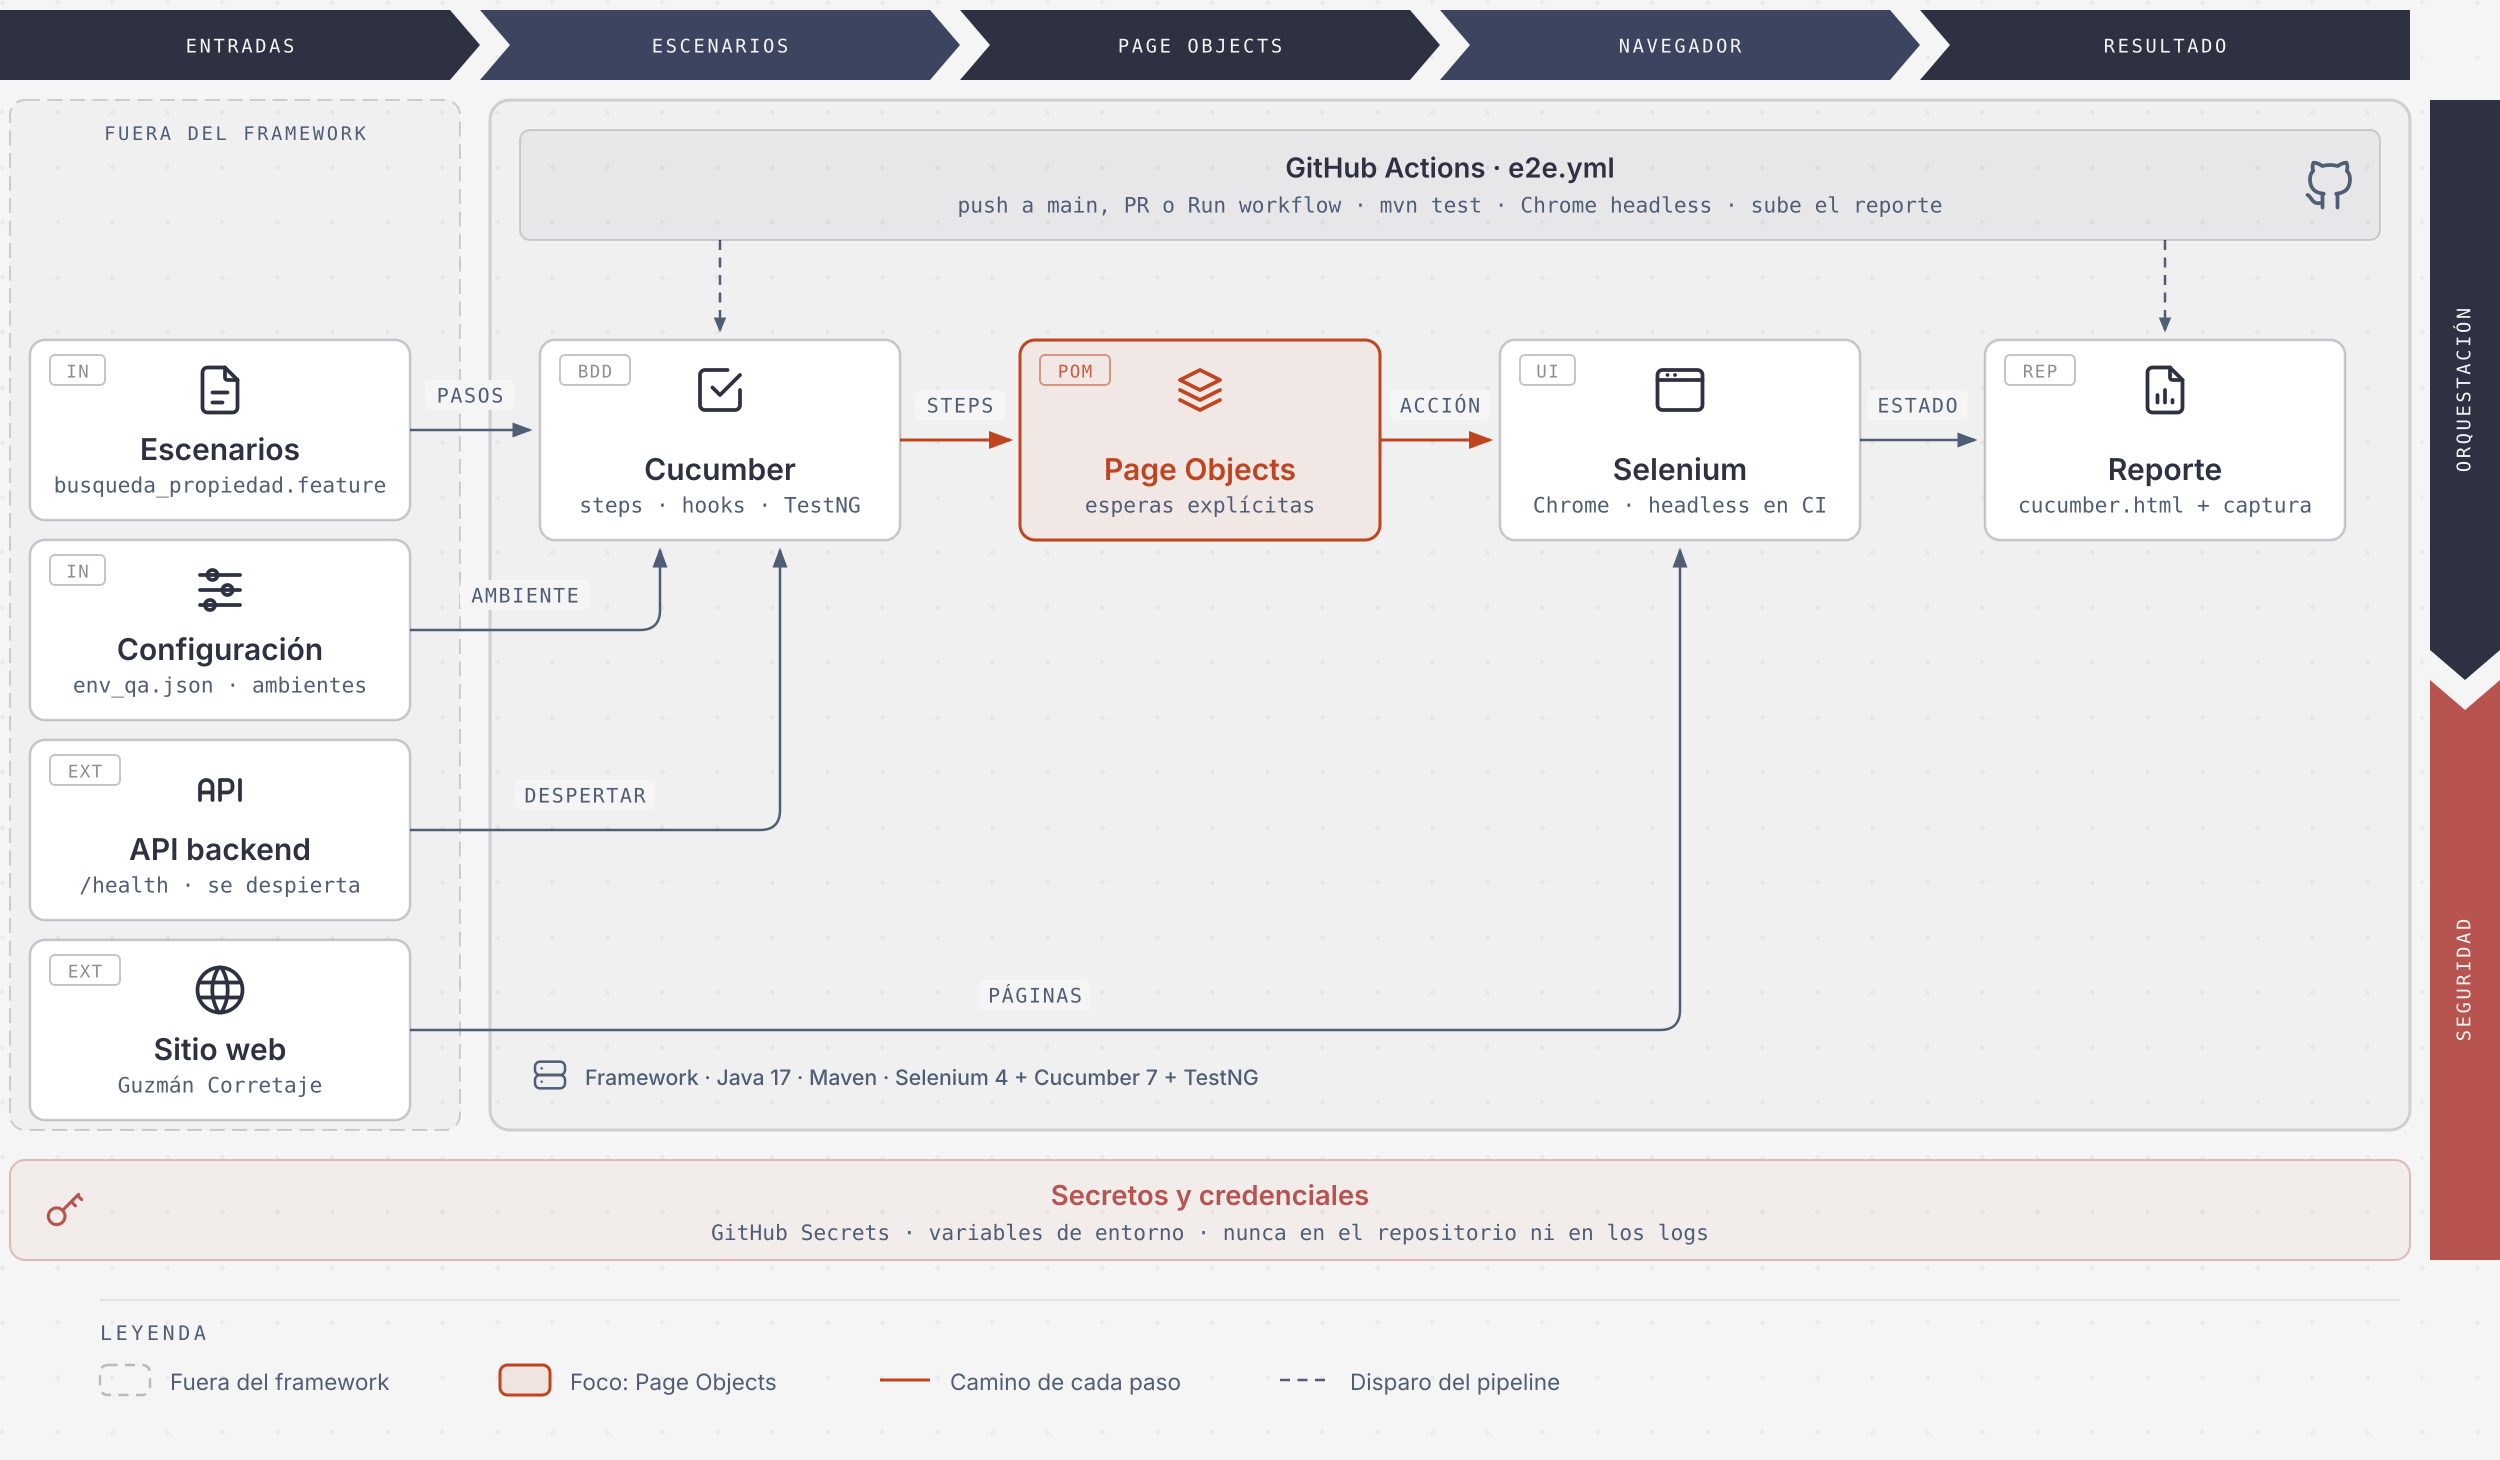
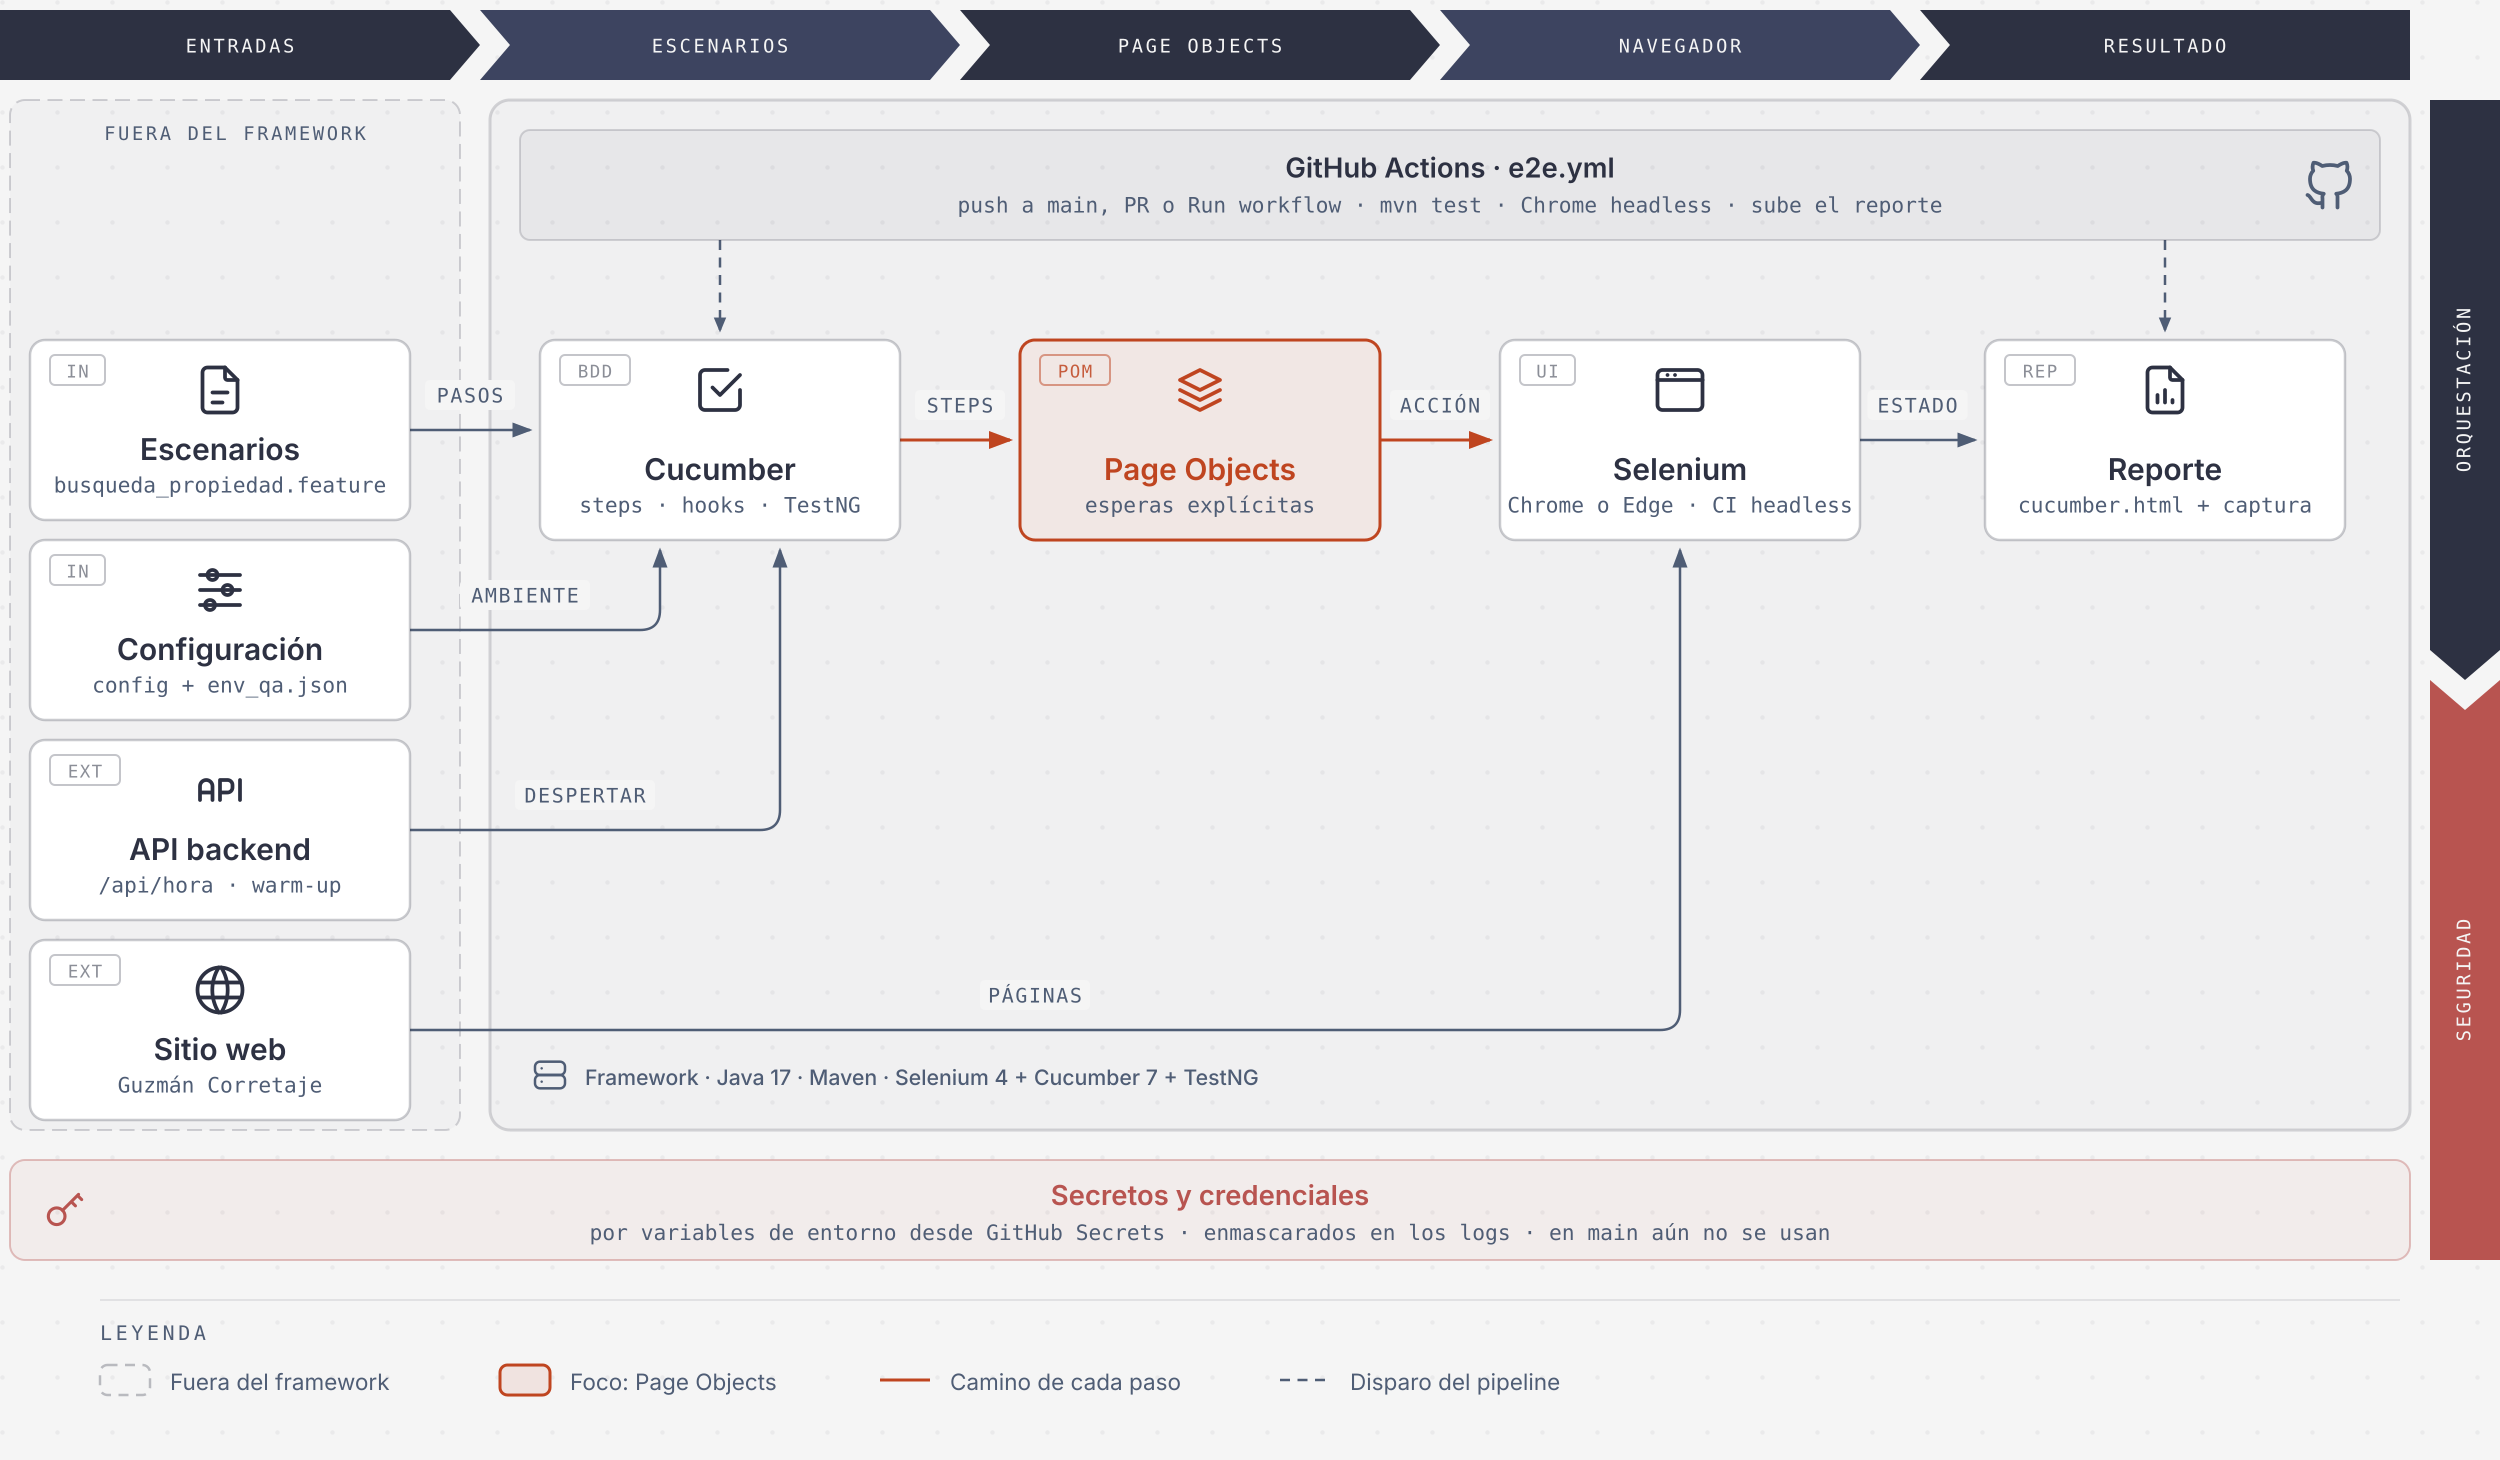
<svg xmlns="http://www.w3.org/2000/svg" viewBox="0 0 1000 584" role="img" aria-labelledby="vista-general-main-title vista-general-main-desc">
  <defs>
    <marker id="vista-general-main-arrow" markerWidth="8" markerHeight="6" refX="7" refY="3" orient="auto">
      <polygon points="0 0, 8 3, 0 6" fill="#4f5d75" />
    </marker>
    <marker id="vista-general-main-arrow-accent" markerWidth="8" markerHeight="6" refX="7" refY="3" orient="auto">
      <polygon points="0 0, 8 3, 0 6" fill="#bf4520" />
    </marker>
    <marker id="vista-general-main-arrow-sm" markerWidth="6" markerHeight="5" refX="5" refY="2.5" orient="auto">
      <polygon points="0 0, 6 2.5, 0 5" fill="#4f5d75" />
    </marker>
    <marker id="vista-general-main-arrow-dim" markerWidth="8" markerHeight="6" refX="7" refY="3" orient="auto">
      <polygon points="0 0, 8 3, 0 6" fill="rgba(45,49,66,0.45)" />
    </marker>
    <pattern id="vista-general-main-dots" width="22" height="22" patternUnits="userSpaceOnUse">
      <circle cx="1" cy="1" r="0.9" fill="rgba(45,49,66,0.1)" />
    </pattern>
  </defs>
  <rect width="1000" height="584" fill="#f5f5f5" />
  <rect width="1000" height="584" fill="url(#vista-general-main-dots)" opacity="0.55" />
  <polygon points="0,4 180,4 192,18 180,32 0,32" fill="rgb(45,49,66)" />
  <text x="96" y="21" fill="rgb(245,245,245)" font-size="7.5" font-family="'Geist Mono', ui-monospace, 'Cascadia Mono', Consolas, monospace" letter-spacing="0.14em" text-anchor="middle">ENTRADAS</text>
  <polygon points="192,4 372,4 384,18 372,32 192,32 204,18" fill="rgb(61,68,96)" />
  <text x="288" y="21" fill="rgb(245,245,245)" font-size="7.5" font-family="'Geist Mono', ui-monospace, 'Cascadia Mono', Consolas, monospace" letter-spacing="0.14em" text-anchor="middle">ESCENARIOS</text>
  <polygon points="384,4 564,4 576,18 564,32 384,32 396,18" fill="rgb(45,49,66)" />
  <text x="480" y="21" fill="rgb(245,245,245)" font-size="7.5" font-family="'Geist Mono', ui-monospace, 'Cascadia Mono', Consolas, monospace" letter-spacing="0.14em" text-anchor="middle">PAGE OBJECTS</text>
  <polygon points="576,4 756,4 768,18 756,32 576,32 588,18" fill="rgb(61,68,96)" />
  <text x="672" y="21" fill="rgb(245,245,245)" font-size="7.5" font-family="'Geist Mono', ui-monospace, 'Cascadia Mono', Consolas, monospace" letter-spacing="0.14em" text-anchor="middle">NAVEGADOR</text>
  <polygon points="768,4 964,4 964,32 768,32 780,18" fill="rgb(45,49,66)" />
  <text x="866" y="21" fill="rgb(245,245,245)" font-size="7.5" font-family="'Geist Mono', ui-monospace, 'Cascadia Mono', Consolas, monospace" letter-spacing="0.14em" text-anchor="middle">RESULTADO</text>
  <polygon points="972,40 1000,40 1000,260 986,272 972,260" fill="rgb(45,49,66)" />
  <polygon points="972,272 986,284 1000,272 1000,504 972,504" fill="#b85450" />
  <text x="986" y="156" fill="rgb(245,245,245)" font-size="7.5" font-family="'Geist Mono', ui-monospace, 'Cascadia Mono', Consolas, monospace" letter-spacing="0.14em" text-anchor="middle" dominant-baseline="middle" transform="rotate(-90 986 156)">ORQUESTACIÓN</text>
  <text x="986" y="392" fill="rgb(245,245,245)" font-size="7.5" font-family="'Geist Mono', ui-monospace, 'Cascadia Mono', Consolas, monospace" letter-spacing="0.14em" text-anchor="middle" dominant-baseline="middle" transform="rotate(-90 986 392)">SEGURIDAD</text>
  <rect x="4" y="40" width="180" height="412" rx="6" fill="rgba(45,49,66,0.02)" stroke="rgba(45,49,66,0.2)" stroke-width="0.8" stroke-dasharray="6,3" />
  <text x="94" y="56" fill="#4f5d75" font-size="7.5" font-family="'Geist Mono', ui-monospace, 'Cascadia Mono', Consolas, monospace" letter-spacing="0.14em" text-anchor="middle">FUERA DEL FRAMEWORK</text>
  <rect x="196" y="40" width="768" height="412" rx="8" fill="rgba(45,49,66,0.02)" stroke="rgba(45,49,66,0.18)" stroke-width="1.2" />
  <rect x="4" y="464" width="960" height="40" rx="6" fill="rgba(184,84,80,0.06)" stroke="rgba(184,84,80,0.35)" stroke-width="0.8" />
  <path d="M288 96 V132" fill="none" stroke="#4f5d75" stroke-width="1" stroke-dasharray="4,3" marker-end="url(#vista-general-main-arrow-sm)" />
  <path d="M866 96 V132" fill="none" stroke="#4f5d75" stroke-width="1" stroke-dasharray="4,3" marker-end="url(#vista-general-main-arrow-sm)" />
  <path d="M164 172 H212" fill="none" stroke="#4f5d75" stroke-width="1" marker-end="url(#vista-general-main-arrow)" />
  <rect x="170" y="152" width="36" height="12" rx="2" fill="#f5f5f5" />
  <text x="188" y="161" fill="#4f5d75" font-size="8" font-family="'Geist Mono', ui-monospace, 'Cascadia Mono', Consolas, monospace" text-anchor="middle" letter-spacing="0.08em">PASOS</text>
  <path d="M164 252 H256 Q264 252 264 244 V220" fill="none" stroke="#4f5d75" stroke-width="1" marker-end="url(#vista-general-main-arrow)" />
  <rect x="184" y="232" width="52" height="12" rx="2" fill="#f5f5f5" />
  <text x="210" y="241" fill="#4f5d75" font-size="8" font-family="'Geist Mono', ui-monospace, 'Cascadia Mono', Consolas, monospace" text-anchor="middle" letter-spacing="0.08em">AMBIENTE</text>
  <path d="M164 332 H304 Q312 332 312 324 V220" fill="none" stroke="#4f5d75" stroke-width="1" marker-end="url(#vista-general-main-arrow)" />
  <rect x="206" y="312" width="56" height="12" rx="2" fill="#f5f5f5" />
  <text x="234" y="321" fill="#4f5d75" font-size="8" font-family="'Geist Mono', ui-monospace, 'Cascadia Mono', Consolas, monospace" text-anchor="middle" letter-spacing="0.08em">DESPERTAR</text>
  <path d="M360 176 H404" fill="none" stroke="#bf4520" stroke-width="1.2" marker-end="url(#vista-general-main-arrow-accent)" />
  <rect x="366" y="156" width="36" height="12" rx="2" fill="#f5f5f5" />
  <text x="384" y="165" fill="#4f5d75" font-size="8" font-family="'Geist Mono', ui-monospace, 'Cascadia Mono', Consolas, monospace" text-anchor="middle" letter-spacing="0.08em">STEPS</text>
  <path d="M552 176 H596" fill="none" stroke="#bf4520" stroke-width="1.2" marker-end="url(#vista-general-main-arrow-accent)" />
  <rect x="556" y="156" width="40" height="12" rx="2" fill="#f5f5f5" />
  <text x="576" y="165" fill="#4f5d75" font-size="8" font-family="'Geist Mono', ui-monospace, 'Cascadia Mono', Consolas, monospace" text-anchor="middle" letter-spacing="0.08em">ACCIÓN</text>
  <path d="M744 176 H790" fill="none" stroke="#4f5d75" stroke-width="1" marker-end="url(#vista-general-main-arrow)" />
  <rect x="747" y="156" width="40" height="12" rx="2" fill="#f5f5f5" />
  <text x="767" y="165" fill="#4f5d75" font-size="8" font-family="'Geist Mono', ui-monospace, 'Cascadia Mono', Consolas, monospace" text-anchor="middle" letter-spacing="0.08em">ESTADO</text>
  <path d="M164 412 H664 Q672 412 672 404 V220" fill="none" stroke="#4f5d75" stroke-width="1" marker-end="url(#vista-general-main-arrow)" />
  <rect x="392" y="392" width="44" height="12" rx="2" fill="#f5f5f5" />
  <text x="414" y="401" fill="#4f5d75" font-size="8" font-family="'Geist Mono', ui-monospace, 'Cascadia Mono', Consolas, monospace" text-anchor="middle" letter-spacing="0.08em">PÁGINAS</text>
  <rect x="208" y="52" width="744" height="44" rx="4" fill="rgba(45,49,66,0.05)" stroke="rgba(45,49,66,0.18)" stroke-width="0.8" />
  <svg x="920" y="62" width="24" height="24" viewBox="0 0 24 24" fill="none" stroke="#4f5d75" stroke-width="1.5" stroke-linecap="round" stroke-linejoin="round" aria-hidden="true">
    <path d="M9 19c-4.3 1.4-4.3-2.5-6-3m12 5v-3.5c0-1 .1-1.4-.5-2c2.8-.3 5.5-1.4 5.5-6a4.6 4.6 0 0 0-1.3-3.2a4.2 4.2 0 0 0-.1-3.2s-1.1-.3-3.5 1.3a12.3 12.3 0 0 0-6.2 0c-2.4-1.6-3.5-1.3-3.5-1.3a4.2 4.2 0 0 0-.1 3.2a4.6 4.6 0 0 0-1.3 3.2c0 4.6 2.7 5.7 5.5 6c-.6.6-.6 1.2-.5 2v3.5" />
  </svg>
  <text x="580" y="71" fill="#2d3142" font-size="11" font-weight="600" font-family="Geist, system-ui, -apple-system, 'Segoe UI', sans-serif" text-anchor="middle">GitHub Actions · e2e.yml</text>
  <text x="580" y="85" fill="#4f5d75" font-size="8.5" font-family="'Geist Mono', ui-monospace, 'Cascadia Mono', Consolas, monospace" text-anchor="middle">push a main, PR o Run workflow · mvn test · Chrome headless · sube el reporte</text>
  <svg x="212" y="422" width="16" height="16" viewBox="0 0 24 24" fill="none" stroke="#4f5d75" stroke-width="1.5" stroke-linecap="round" stroke-linejoin="round" aria-hidden="true">
    <path d="M3 7a3 3 0 0 1 3-3h12a3 3 0 0 1 3 3v2a3 3 0 0 1-3 3h-12a3 3 0 0 1-3-3z" />
    <path d="M3 15a3 3 0 0 1 3-3h12a3 3 0 0 1 3 3v2a3 3 0 0 1-3 3h-12a3 3 0 0 1-3-3z" />
    <path d="M7 8h.01M7 16h.01" />
  </svg>
  <text x="234" y="434" fill="#4f5d75" font-size="8.5" font-weight="500" font-family="Geist, system-ui, -apple-system, 'Segoe UI', sans-serif">Framework · Java 17 · Maven · Selenium 4 + Cucumber 7 + TestNG</text>
  <svg x="16" y="474" width="20" height="20" viewBox="0 0 24 24" fill="none" stroke="#b85450" stroke-width="1.5" stroke-linecap="round" stroke-linejoin="round" aria-hidden="true">
    <circle cx="8" cy="15" r="4" />
    <path d="M10.85 12.15l7.65-7.65M18 5l2 2M15 8l2 2" />
  </svg>
  <text x="484" y="482" fill="#b85450" font-size="11" font-weight="600" font-family="Geist, system-ui, -apple-system, 'Segoe UI', sans-serif" text-anchor="middle">Secretos y credenciales</text>
-   <text x="484" y="496" fill="#4f5d75" font-size="8.5" font-family="'Geist Mono', ui-monospace, 'Cascadia Mono', Consolas, monospace" text-anchor="middle">GitHub Secrets · variables de entorno · nunca en el repositorio ni en los logs</text>
+   <text x="484" y="496" fill="#4f5d75" font-size="8.5" font-family="'Geist Mono', ui-monospace, 'Cascadia Mono', Consolas, monospace" text-anchor="middle">por variables de entorno desde GitHub Secrets · enmascarados en los logs · en main aún no se usan</text>
  <rect x="12" y="136" width="152" height="72" rx="6" fill="#f5f5f5" />
  <rect x="12" y="136" width="152" height="72" rx="6" fill="#ffffff" stroke="rgba(45,49,66,0.25)" stroke-width="1" />
  <rect x="20" y="142" width="22" height="12" rx="2" fill="none" stroke="rgba(45,49,66,0.28)" stroke-width="0.8" />
  <text x="31" y="151" fill="rgba(45,49,66,0.55)" font-size="7" font-family="'Geist Mono', ui-monospace, 'Cascadia Mono', Consolas, monospace" text-anchor="middle" letter-spacing="0.08em">IN</text>
  <svg x="76" y="144" width="24" height="24" viewBox="0 0 24 24" fill="none" stroke="#2d3142" stroke-width="1.5" stroke-linecap="round" stroke-linejoin="round" aria-hidden="true">
    <path d="M14 3v4a1 1 0 0 0 1 1h4" />
    <path d="M17 21h-10a2 2 0 0 1-2-2v-14a2 2 0 0 1 2-2h7l5 5v11a2 2 0 0 1-2 2z" />
    <path d="M9 13h6M9 17h4" />
  </svg>
  <text x="88" y="184" fill="#2d3142" font-size="12" font-weight="600" font-family="Geist, system-ui, -apple-system, 'Segoe UI', sans-serif" text-anchor="middle">Escenarios</text>
  <text x="88" y="197" fill="#4f5d75" font-size="8.5" font-family="'Geist Mono', ui-monospace, 'Cascadia Mono', Consolas, monospace" text-anchor="middle">busqueda_propiedad.feature</text>
  <rect x="12" y="216" width="152" height="72" rx="6" fill="#f5f5f5" />
  <rect x="12" y="216" width="152" height="72" rx="6" fill="#ffffff" stroke="rgba(45,49,66,0.25)" stroke-width="1" />
  <rect x="20" y="222" width="22" height="12" rx="2" fill="none" stroke="rgba(45,49,66,0.28)" stroke-width="0.8" />
  <text x="31" y="231" fill="rgba(45,49,66,0.55)" font-size="7" font-family="'Geist Mono', ui-monospace, 'Cascadia Mono', Consolas, monospace" text-anchor="middle" letter-spacing="0.08em">IN</text>
  <svg x="76" y="224" width="24" height="24" viewBox="0 0 24 24" fill="none" stroke="#2d3142" stroke-width="1.5" stroke-linecap="round" stroke-linejoin="round" aria-hidden="true">
    <path d="M4 6h16M4 12h16M4 18h16" />
    <circle cx="9" cy="6" r="2" />
    <circle cx="15" cy="12" r="2" />
    <circle cx="8" cy="18" r="2" />
  </svg>
  <text x="88" y="264" fill="#2d3142" font-size="12" font-weight="600" font-family="Geist, system-ui, -apple-system, 'Segoe UI', sans-serif" text-anchor="middle">Configuración</text>
-   <text x="88" y="277" fill="#4f5d75" font-size="8.5" font-family="'Geist Mono', ui-monospace, 'Cascadia Mono', Consolas, monospace" text-anchor="middle">env_qa.json · ambientes</text>
+   <text x="88" y="277" fill="#4f5d75" font-size="8.5" font-family="'Geist Mono', ui-monospace, 'Cascadia Mono', Consolas, monospace" text-anchor="middle">config + env_qa.json</text>
  <rect x="12" y="296" width="152" height="72" rx="6" fill="#f5f5f5" />
  <rect x="12" y="296" width="152" height="72" rx="6" fill="#ffffff" stroke="rgba(45,49,66,0.25)" stroke-width="1" />
  <rect x="20" y="302" width="28" height="12" rx="2" fill="none" stroke="rgba(45,49,66,0.28)" stroke-width="0.8" />
  <text x="34" y="311" fill="rgba(45,49,66,0.55)" font-size="7" font-family="'Geist Mono', ui-monospace, 'Cascadia Mono', Consolas, monospace" text-anchor="middle" letter-spacing="0.08em">EXT</text>
  <svg x="76" y="304" width="24" height="24" viewBox="0 0 24 24" fill="none" stroke="#2d3142" stroke-width="1.5" stroke-linecap="round" stroke-linejoin="round" aria-hidden="true">
    <path d="M4 13h5M12 16v-8h3a2 2 0 0 1 2 2v1a2 2 0 0 1-2 2h-3M20 8v8M9 16v-5.5a2.5 2.5 0 0 0-5 0v5.5" />
  </svg>
  <text x="88" y="344" fill="#2d3142" font-size="12" font-weight="600" font-family="Geist, system-ui, -apple-system, 'Segoe UI', sans-serif" text-anchor="middle">API backend</text>
-   <text x="88" y="357" fill="#4f5d75" font-size="8.5" font-family="'Geist Mono', ui-monospace, 'Cascadia Mono', Consolas, monospace" text-anchor="middle">/health · se despierta</text>
+   <text x="88" y="357" fill="#4f5d75" font-size="8.5" font-family="'Geist Mono', ui-monospace, 'Cascadia Mono', Consolas, monospace" text-anchor="middle">/api/hora · warm-up</text>
  <rect x="12" y="376" width="152" height="72" rx="6" fill="#f5f5f5" />
  <rect x="12" y="376" width="152" height="72" rx="6" fill="#ffffff" stroke="rgba(45,49,66,0.25)" stroke-width="1" />
  <rect x="20" y="382" width="28" height="12" rx="2" fill="none" stroke="rgba(45,49,66,0.28)" stroke-width="0.8" />
  <text x="34" y="391" fill="rgba(45,49,66,0.55)" font-size="7" font-family="'Geist Mono', ui-monospace, 'Cascadia Mono', Consolas, monospace" text-anchor="middle" letter-spacing="0.08em">EXT</text>
  <svg x="76" y="384" width="24" height="24" viewBox="0 0 24 24" fill="none" stroke="#2d3142" stroke-width="1.5" stroke-linecap="round" stroke-linejoin="round" aria-hidden="true">
    <circle cx="12" cy="12" r="9" />
    <path d="M3.6 9h16.8M3.6 15h16.8" />
    <path d="M11.5 3a17 17 0 0 0 0 18M12.5 3a17 17 0 0 1 0 18" />
  </svg>
  <text x="88" y="424" fill="#2d3142" font-size="12" font-weight="600" font-family="Geist, system-ui, -apple-system, 'Segoe UI', sans-serif" text-anchor="middle">Sitio web</text>
  <text x="88" y="437" fill="#4f5d75" font-size="8.5" font-family="'Geist Mono', ui-monospace, 'Cascadia Mono', Consolas, monospace" text-anchor="middle">Guzmán Corretaje</text>
  <rect x="216" y="136" width="144" height="80" rx="6" fill="#f5f5f5" />
  <rect x="216" y="136" width="144" height="80" rx="6" fill="#ffffff" stroke="rgba(45,49,66,0.25)" stroke-width="1" />
  <rect x="224" y="142" width="28" height="12" rx="2" fill="none" stroke="rgba(45,49,66,0.28)" stroke-width="0.8" />
  <text x="238" y="151" fill="rgba(45,49,66,0.55)" font-size="7" font-family="'Geist Mono', ui-monospace, 'Cascadia Mono', Consolas, monospace" text-anchor="middle" letter-spacing="0.08em">BDD</text>
  <svg x="276" y="144" width="24" height="24" viewBox="0 0 24 24" fill="none" stroke="#2d3142" stroke-width="1.5" stroke-linecap="round" stroke-linejoin="round" aria-hidden="true">
    <path d="M9 11l3 3l8-8" />
    <path d="M20 12v6a2 2 0 0 1-2 2h-12a2 2 0 0 1-2-2v-12a2 2 0 0 1 2-2h9" />
  </svg>
  <text x="288" y="192" fill="#2d3142" font-size="12" font-weight="600" font-family="Geist, system-ui, -apple-system, 'Segoe UI', sans-serif" text-anchor="middle">Cucumber</text>
  <text x="288" y="205" fill="#4f5d75" font-size="8.5" font-family="'Geist Mono', ui-monospace, 'Cascadia Mono', Consolas, monospace" text-anchor="middle">steps · hooks · TestNG</text>
  <rect x="408" y="136" width="144" height="80" rx="6" fill="#f5f5f5" />
  <rect x="408" y="136" width="144" height="80" rx="6" fill="rgba(191,69,32,0.08)" stroke="#bf4520" stroke-width="1.2" />
  <rect x="416" y="142" width="28" height="12" rx="2" fill="none" stroke="rgba(191,69,32,0.5)" stroke-width="0.8" />
  <text x="430" y="151" fill="rgba(191,69,32,0.85)" font-size="7" font-family="'Geist Mono', ui-monospace, 'Cascadia Mono', Consolas, monospace" text-anchor="middle" letter-spacing="0.08em">POM</text>
  <svg x="468" y="144" width="24" height="24" viewBox="0 0 24 24" fill="none" stroke="#bf4520" stroke-width="1.5" stroke-linecap="round" stroke-linejoin="round" aria-hidden="true">
    <path d="M12 4l-8 4l8 4l8-4l-8-4" />
    <path d="M4 12l8 4l8-4" />
    <path d="M4 16l8 4l8-4" />
  </svg>
  <text x="480" y="192" fill="#bf4520" font-size="12" font-weight="600" font-family="Geist, system-ui, -apple-system, 'Segoe UI', sans-serif" text-anchor="middle">Page Objects</text>
  <text x="480" y="205" fill="#4f5d75" font-size="8.5" font-family="'Geist Mono', ui-monospace, 'Cascadia Mono', Consolas, monospace" text-anchor="middle">esperas explícitas</text>
  <rect x="600" y="136" width="144" height="80" rx="6" fill="#f5f5f5" />
  <rect x="600" y="136" width="144" height="80" rx="6" fill="#ffffff" stroke="rgba(45,49,66,0.25)" stroke-width="1" />
  <rect x="608" y="142" width="22" height="12" rx="2" fill="none" stroke="rgba(45,49,66,0.28)" stroke-width="0.8" />
  <text x="619" y="151" fill="rgba(45,49,66,0.55)" font-size="7" font-family="'Geist Mono', ui-monospace, 'Cascadia Mono', Consolas, monospace" text-anchor="middle" letter-spacing="0.08em">UI</text>
  <svg x="660" y="144" width="24" height="24" viewBox="0 0 24 24" fill="none" stroke="#2d3142" stroke-width="1.5" stroke-linecap="round" stroke-linejoin="round" aria-hidden="true">
    <rect x="3" y="4" width="18" height="16" rx="2" />
    <path d="M3 8h18M7 6h.01M10 6h.01" />
  </svg>
  <text x="672" y="192" fill="#2d3142" font-size="12" font-weight="600" font-family="Geist, system-ui, -apple-system, 'Segoe UI', sans-serif" text-anchor="middle">Selenium</text>
-   <text x="672" y="205" fill="#4f5d75" font-size="8.5" font-family="'Geist Mono', ui-monospace, 'Cascadia Mono', Consolas, monospace" text-anchor="middle">Chrome · headless en CI</text>
+   <text x="672" y="205" fill="#4f5d75" font-size="8.5" font-family="'Geist Mono', ui-monospace, 'Cascadia Mono', Consolas, monospace" text-anchor="middle">Chrome o Edge · CI headless</text>
  <rect x="794" y="136" width="144" height="80" rx="6" fill="#f5f5f5" />
  <rect x="794" y="136" width="144" height="80" rx="6" fill="#ffffff" stroke="rgba(45,49,66,0.25)" stroke-width="1" />
  <rect x="802" y="142" width="28" height="12" rx="2" fill="none" stroke="rgba(45,49,66,0.28)" stroke-width="0.8" />
  <text x="816" y="151" fill="rgba(45,49,66,0.55)" font-size="7" font-family="'Geist Mono', ui-monospace, 'Cascadia Mono', Consolas, monospace" text-anchor="middle" letter-spacing="0.08em">REP</text>
  <svg x="854" y="144" width="24" height="24" viewBox="0 0 24 24" fill="none" stroke="#2d3142" stroke-width="1.5" stroke-linecap="round" stroke-linejoin="round" aria-hidden="true">
    <path d="M14 3v4a1 1 0 0 0 1 1h4" />
    <path d="M17 21h-10a2 2 0 0 1-2-2v-14a2 2 0 0 1 2-2h7l5 5v11a2 2 0 0 1-2 2z" />
    <path d="M9 17v-3M12 17v-5M15 17v-1" />
  </svg>
  <text x="866" y="192" fill="#2d3142" font-size="12" font-weight="600" font-family="Geist, system-ui, -apple-system, 'Segoe UI', sans-serif" text-anchor="middle">Reporte</text>
  <text x="866" y="205" fill="#4f5d75" font-size="8.5" font-family="'Geist Mono', ui-monospace, 'Cascadia Mono', Consolas, monospace" text-anchor="middle">cucumber.html + captura</text>
  <line x1="40" y1="520" x2="960" y2="520" stroke="rgba(45,49,66,0.1)" stroke-width="0.8" />
  <text x="40" y="536" fill="#4f5d75" font-size="8" font-family="'Geist Mono', ui-monospace, 'Cascadia Mono', Consolas, monospace" letter-spacing="0.18em">LEYENDA</text>
  <rect x="40" y="546" width="20" height="12" rx="3" fill="none" stroke="rgba(45,49,66,0.3)" stroke-dasharray="4,3" />
  <text x="68" y="556" fill="#4f5d75" font-size="9" font-family="Geist, system-ui, -apple-system, 'Segoe UI', sans-serif">Fuera del framework</text>
  <rect x="200" y="546" width="20" height="12" rx="3" fill="rgba(191,69,32,0.1)" stroke="#bf4520" stroke-width="1.2" />
  <text x="228" y="556" fill="#4f5d75" font-size="9" font-family="Geist, system-ui, -apple-system, 'Segoe UI', sans-serif">Foco: Page Objects</text>
  <line x1="352" y1="552" x2="372" y2="552" stroke="#bf4520" stroke-width="1.2" />
  <text x="380" y="556" fill="#4f5d75" font-size="9" font-family="Geist, system-ui, -apple-system, 'Segoe UI', sans-serif">Camino de cada paso</text>
  <line x1="512" y1="552" x2="532" y2="552" stroke="#4f5d75" stroke-dasharray="4,3" />
  <text x="540" y="556" fill="#4f5d75" font-size="9" font-family="Geist, system-ui, -apple-system, 'Segoe UI', sans-serif">Disparo del pipeline</text>
</svg>
